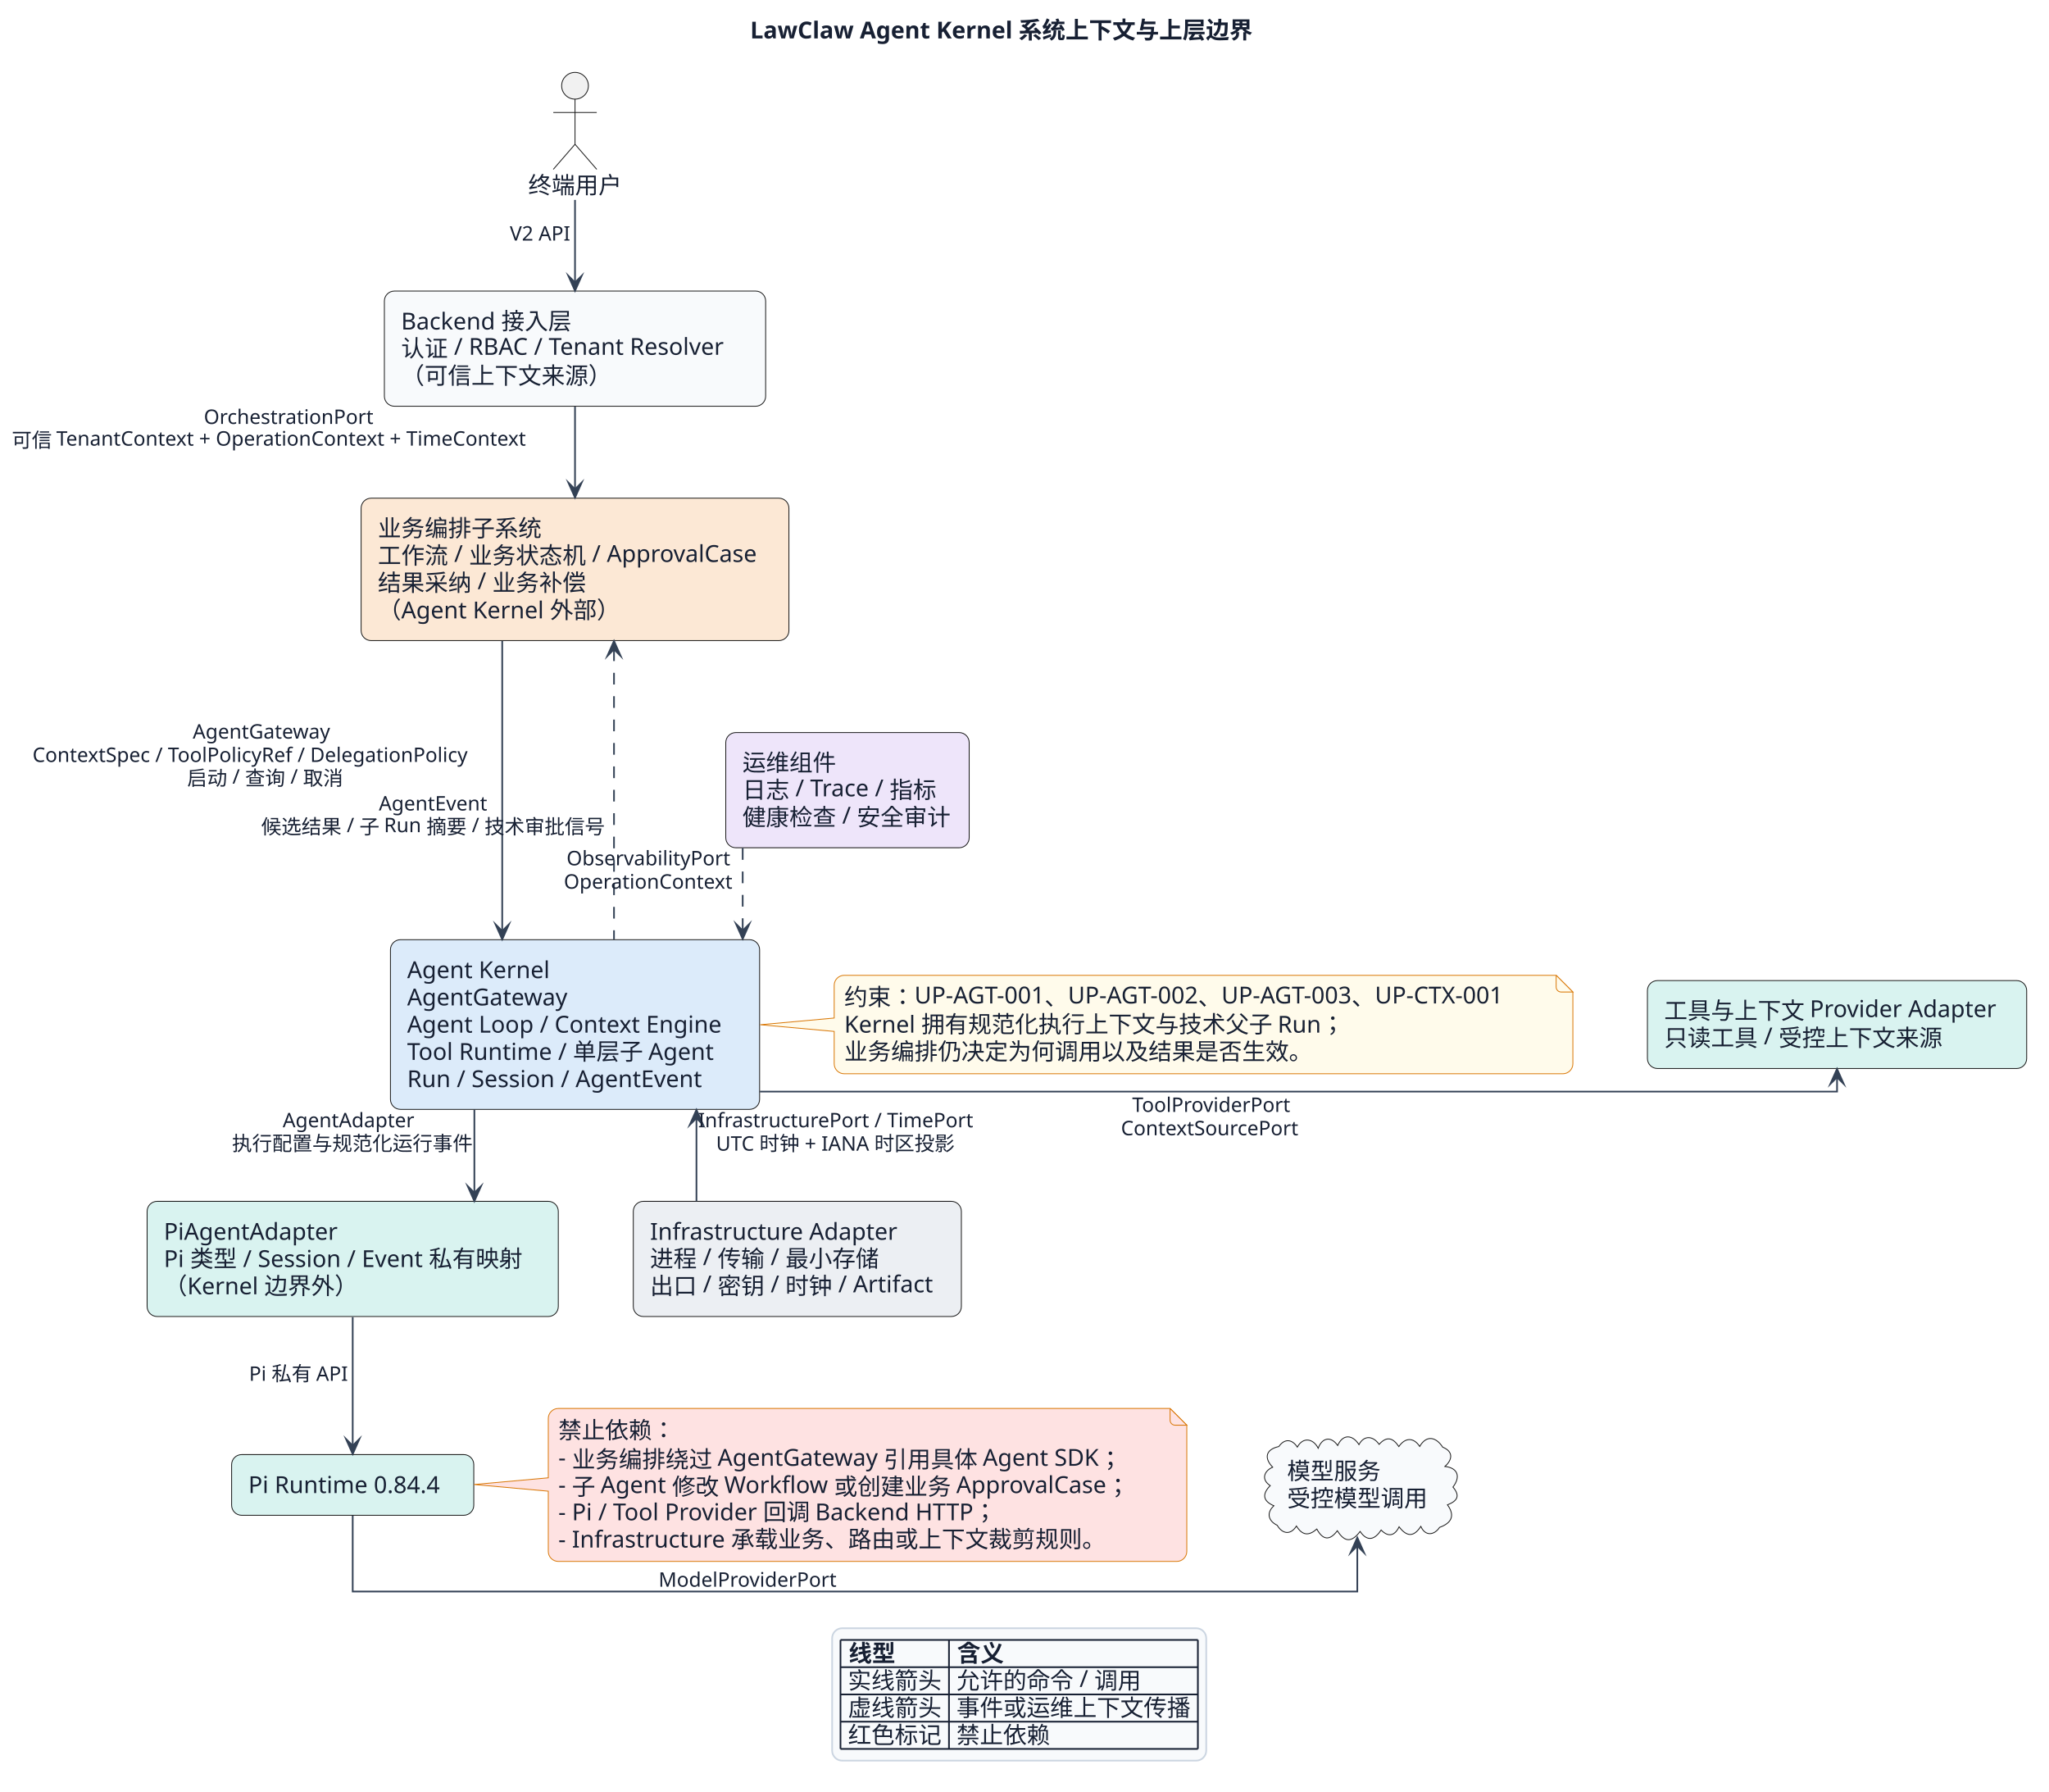
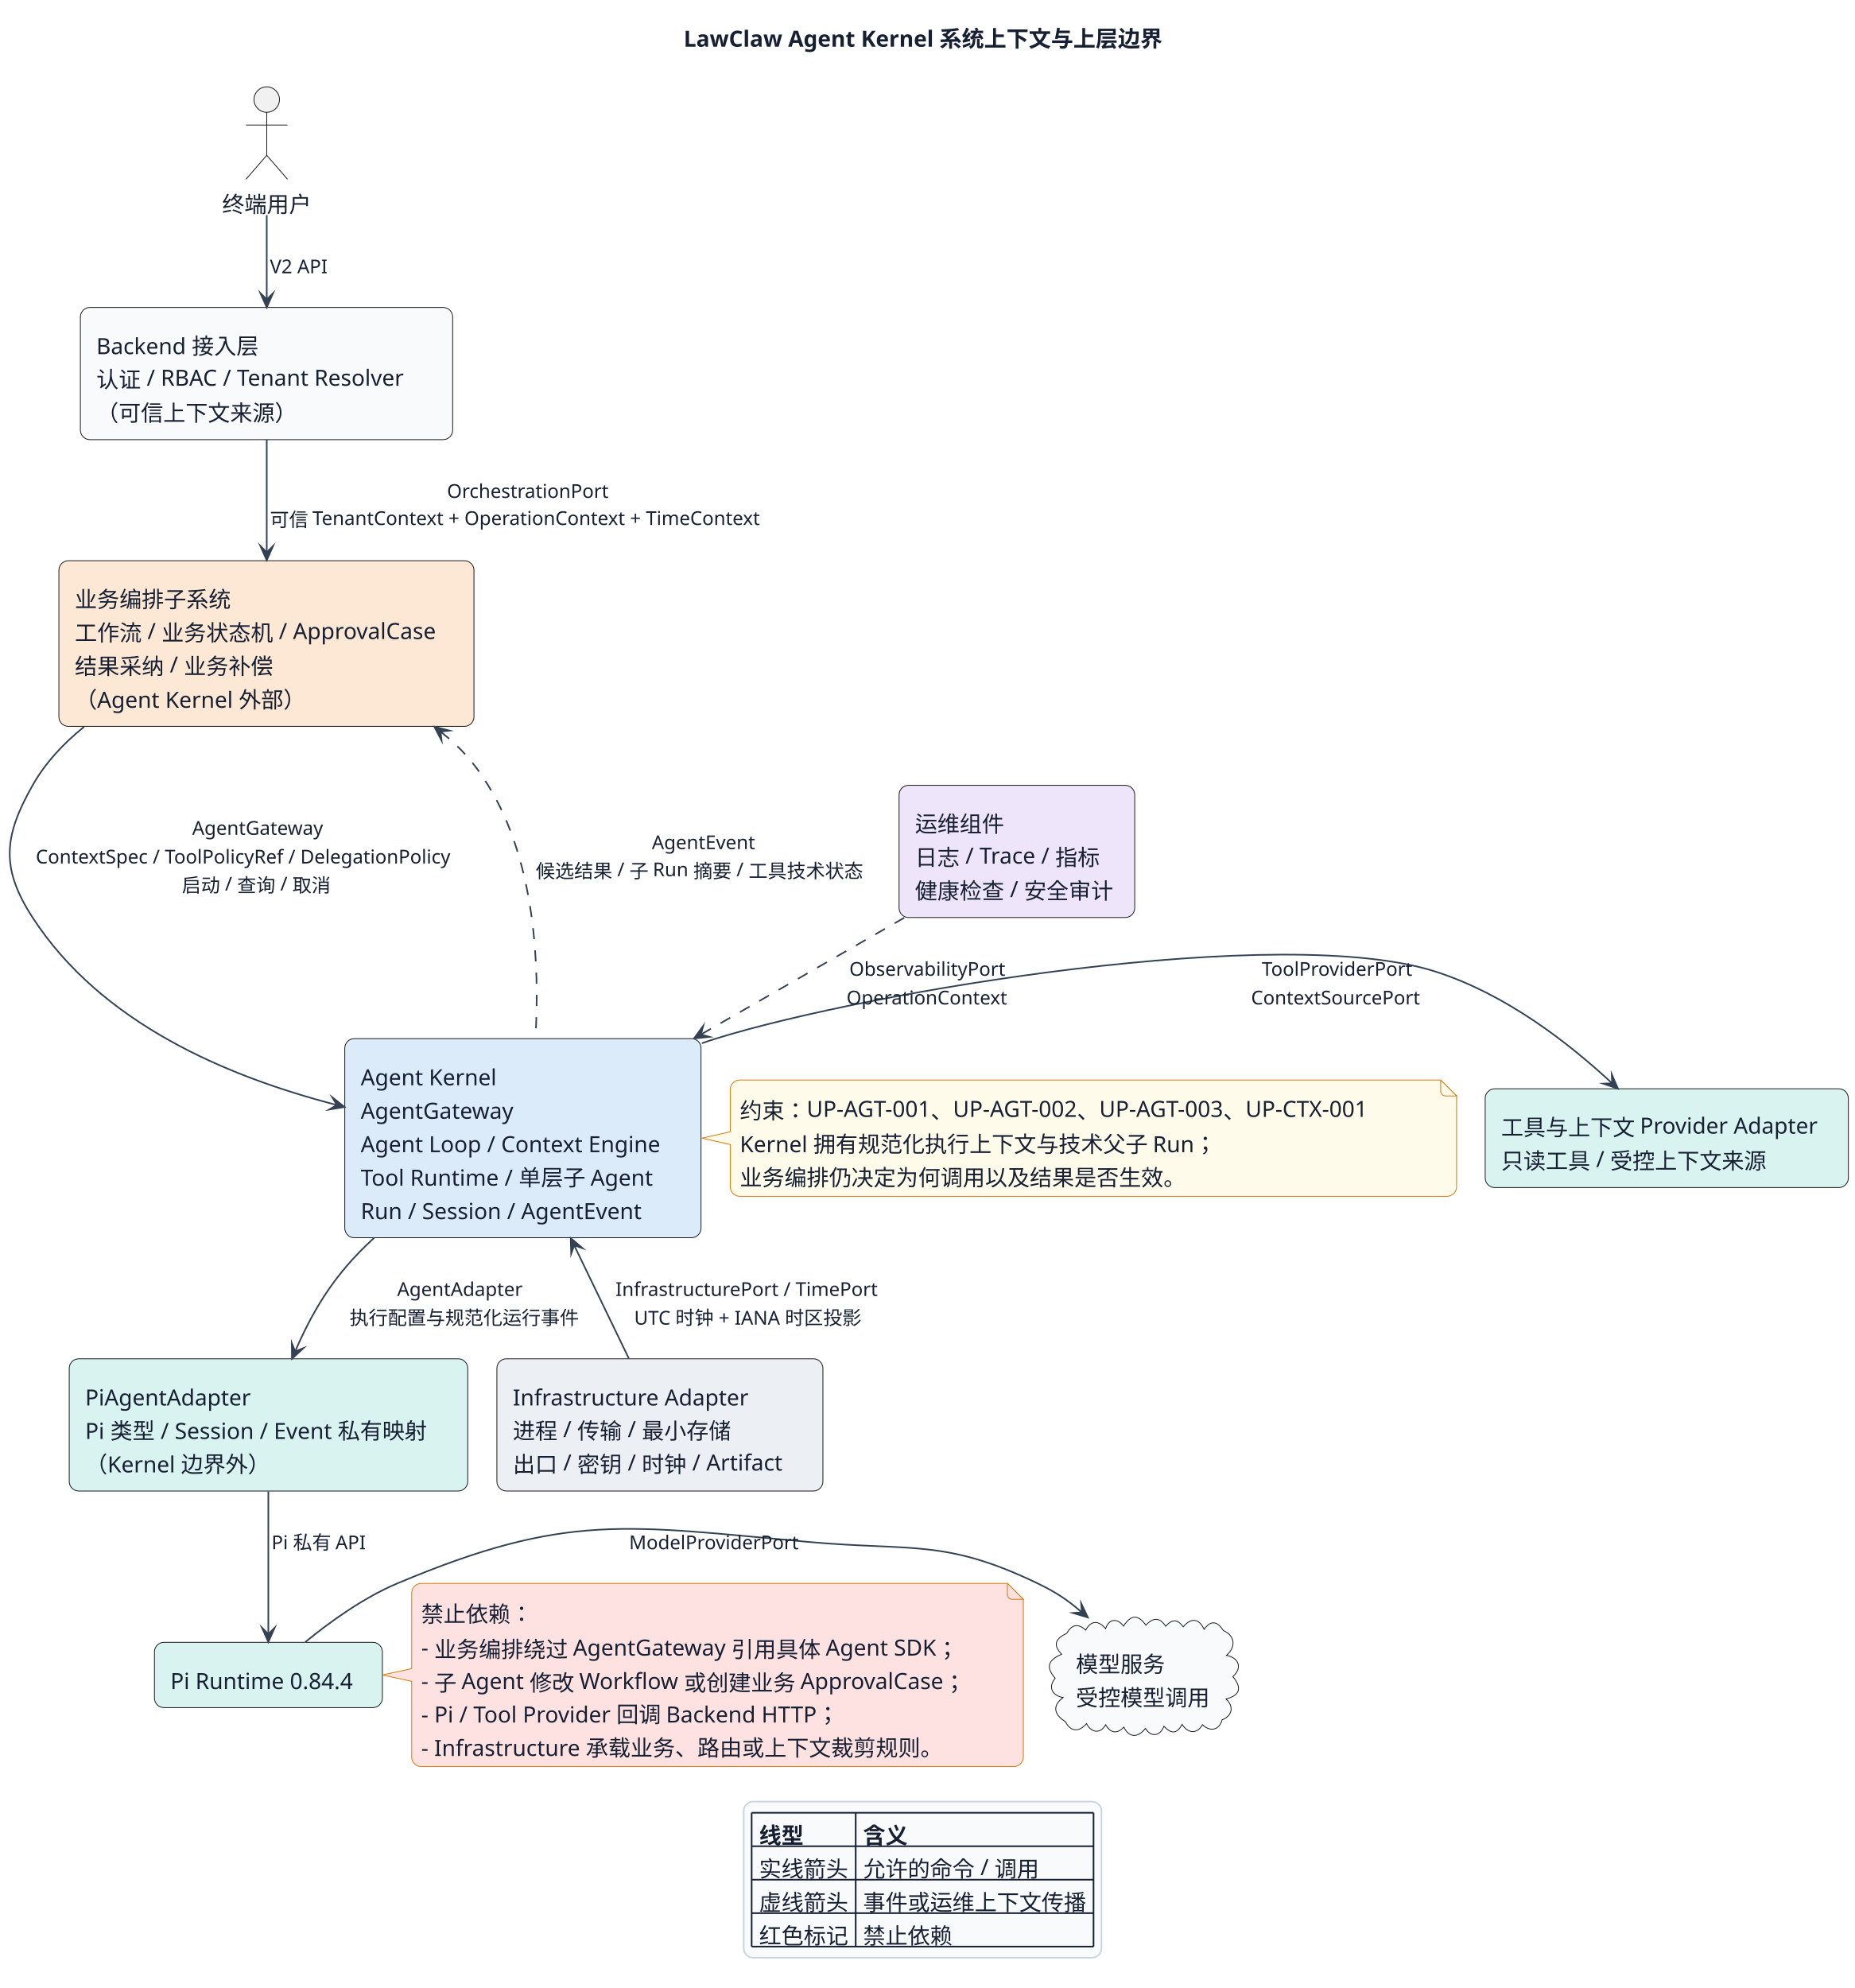
- <svg xmlns="http://www.w3.org/2000/svg" version="1.1" data-diagram-type="DESCRIPTION" style="width:2043px;height:1786px;background:#FFFFFF;" width="2043.333px" height="1786.667px" viewBox="0 0 2043 1786" zoomAndPan="magnify" preserveAspectRatio="none" contentStyleType="text/css">
+ <svg xmlns="http://www.w3.org/2000/svg" version="1.1" data-diagram-type="DESCRIPTION" style="width:1941px;height:2080px;background:#FFFFFF;" width="1941.667px" height="2080px" viewBox="0 0 1941 2080" zoomAndPan="magnify" preserveAspectRatio="none" contentStyleType="text/css">
  <defs />
  <g font-family="sans-serif" lengthAdjust="spacing">
    <g class="title" data-source-line="2">
-       <text x="747.955" y="38.325" fill="#172033" font-size="23.333" textLength="536.495" font-weight="700" font-family="'Hiragino Sans GB'">LawClaw Agent Kernel 系统上下文与上层边界</text>
+       <text x="715.36" y="48.867" fill="#172033" font-size="23.333" textLength="500.057" font-weight="700" font-family="'Hiragino Sans GB'">LawClaw Agent Kernel 系统上下文与上层边界</text>
    </g>
    <g class="entity" data-qualified-name="USER" id="ent0001" data-source-line="6">
-       <ellipse cx="573.333" cy="85.495" rx="13.333" ry="13.333" fill="#F1F1F1" style="stroke:#181818;stroke-width:0.833;" />
-       <path d="M573.333,98.828 L573.333,143.828 M551.666,112.161 L595,112.161 M573.333,143.828 L551.666,168.828 M573.333,143.828 L595,168.828" style="stroke:#181818;stroke-width:0.833;" fill="none" />
-       <text x="526.667" y="192.987" fill="#172033" font-size="23.333" textLength="93.333" font-family="'Hiragino Sans GB'">终端用户</text>
+       <ellipse cx="279.113" cy="104.167" rx="13.333" ry="13.333" fill="#F1F1F1" style="stroke:#181818;stroke-width:0.833;" />
+       <path d="M279.113,117.5 L279.113,162.5 M257.446,130.833 L300.78,130.833 M279.113,162.5 L257.446,187.5 M279.113,162.5 L300.78,187.5" style="stroke:#181818;stroke-width:0.833;" fill="none" />
+       <text x="232.446" y="222.2" fill="#172033" font-size="23.333" textLength="93.333" font-family="'Hiragino Sans GB'">终端用户</text>
    </g>
    <g class="entity" data-qualified-name="BACKEND" id="ent0002" data-source-line="7">
-       <rect x="383.25" y="290.145" width="380.154" height="114.818" fill="#F8FAFC" style="stroke:#181818;stroke-width:0.833;" rx="10" ry="10" />
-       <text x="399.917" y="328.47" fill="#172033" font-size="23.333" textLength="178.019" font-family="'Hiragino Sans GB'">Backend 接入层</text>
-       <text x="399.917" y="355.631" fill="#172033" font-size="23.333" textLength="346.821" font-family="'Hiragino Sans GB'">认证 / RBAC / Tenant Resolver</text>
-       <text x="399.917" y="382.793" fill="#172033" font-size="23.333" textLength="209.999" font-family="'Hiragino Sans GB'">（可信上下文来源）</text>
+       <rect x="84.113" y="321.667" width="389.563" height="138.333" fill="#F8FAFC" style="stroke:#181818;stroke-width:0.833;" rx="10" ry="10" />
+       <text x="100.78" y="370.533" fill="#172033" font-size="23.333" textLength="177.917" font-family="'Hiragino Sans GB'">Backend 接入层</text>
+       <text x="100.78" y="405.533" fill="#172033" font-size="23.333" textLength="356.23" font-family="'Hiragino Sans GB'">认证 / RBAC / Tenant Resolver</text>
+       <text x="100.78" y="440.533" fill="#172033" font-size="23.333" textLength="210" font-family="'Hiragino Sans GB'">（可信上下文来源）</text>
    </g>
    <g class="entity" data-qualified-name="ORCH" id="ent0003" data-source-line="8">
-       <rect x="360.067" y="496.628" width="426.536" height="141.979" fill="#FCE8D5" style="stroke:#181818;stroke-width:0.833;" rx="10" ry="10" />
-       <text x="376.733" y="534.953" fill="#172033" font-size="23.333" textLength="163.333" font-family="'Hiragino Sans GB'">业务编排子系统</text>
-       <text x="376.733" y="562.115" fill="#172033" font-size="23.333" textLength="393.202" font-family="'Hiragino Sans GB'">工作流 / 业务状态机 / ApprovalCase</text>
-       <text x="376.733" y="589.276" fill="#172033" font-size="23.333" textLength="209.361" font-family="'Hiragino Sans GB'">结果采纳 / 业务补偿</text>
-       <text x="376.733" y="616.438" fill="#172033" font-size="23.333" textLength="252.109" font-family="'Hiragino Sans GB'">（Agent Kernel 外部）</text>
+       <rect x="61.613" y="586.667" width="434.34" height="173.333" fill="#FCE8D5" style="stroke:#181818;stroke-width:0.833;" rx="10" ry="10" />
+       <text x="78.28" y="635.533" fill="#172033" font-size="23.333" textLength="163.333" font-family="'Hiragino Sans GB'">业务编排子系统</text>
+       <text x="78.28" y="670.533" fill="#172033" font-size="23.333" textLength="401.007" font-family="'Hiragino Sans GB'">工作流 / 业务状态机 / ApprovalCase</text>
+       <text x="78.28" y="705.533" fill="#172033" font-size="23.333" textLength="213.267" font-family="'Hiragino Sans GB'">结果采纳 / 业务补偿</text>
+       <text x="78.28" y="740.533" fill="#172033" font-size="23.333" textLength="252.42" font-family="'Hiragino Sans GB'">（Agent Kernel 外部）</text>
    </g>
    <g class="entity" data-qualified-name="KERNEL" id="ent0004" data-source-line="9">
-       <rect x="389.3" y="936.761" width="368.078" height="169.141" fill="#DCEBFA" style="stroke:#181818;stroke-width:0.833;" rx="10" ry="10" />
-       <text x="405.967" y="975.087" fill="#172033" font-size="23.333" textLength="151.359" font-family="'Hiragino Sans GB'">Agent Kernel</text>
-       <text x="405.967" y="1002.248" fill="#172033" font-size="23.333" textLength="172.14" font-family="'Hiragino Sans GB'">AgentGateway</text>
-       <text x="405.967" y="1029.41" fill="#172033" font-size="23.333" textLength="334.744" font-family="'Hiragino Sans GB'">Agent Loop / Context Engine</text>
-       <text x="405.967" y="1056.571" fill="#172033" font-size="23.333" textLength="324.388" font-family="'Hiragino Sans GB'">Tool Runtime / 单层子 Agent</text>
-       <text x="405.967" y="1083.732" fill="#172033" font-size="23.333" textLength="316.117" font-family="'Hiragino Sans GB'">Run / Session / AgentEvent</text>
+       <rect x="360.78" y="1086.667" width="372.763" height="208.333" fill="#DCEBFA" style="stroke:#181818;stroke-width:0.833;" rx="10" ry="10" />
+       <text x="377.446" y="1135.533" fill="#172033" font-size="23.333" textLength="151.317" font-family="'Hiragino Sans GB'">Agent Kernel</text>
+       <text x="377.446" y="1170.533" fill="#172033" font-size="23.333" textLength="167.93" font-family="'Hiragino Sans GB'">AgentGateway</text>
+       <text x="377.446" y="1205.533" fill="#172033" font-size="23.333" textLength="339.43" font-family="'Hiragino Sans GB'">Agent Loop / Context Engine</text>
+       <text x="377.446" y="1240.533" fill="#172033" font-size="23.333" textLength="327.53" font-family="'Hiragino Sans GB'">Tool Runtime / 单层子 Agent</text>
+       <text x="377.446" y="1275.533" fill="#172033" font-size="23.333" textLength="322.653" font-family="'Hiragino Sans GB'">Run / Session / AgentEvent</text>
    </g>
    <g class="entity" data-qualified-name="OPS" id="ent0005" data-source-line="10">
-       <rect x="723.65" y="730.278" width="242.694" height="114.818" fill="#EEE5FA" style="stroke:#181818;stroke-width:0.833;" rx="10" ry="10" />
-       <text x="740.317" y="768.603" fill="#172033" font-size="23.333" textLength="93.333" font-family="'Hiragino Sans GB'">运维组件</text>
-       <text x="740.317" y="795.765" fill="#172033" font-size="23.333" textLength="204.052" font-family="'Hiragino Sans GB'">日志 / Trace / 指标</text>
-       <text x="740.317" y="822.926" fill="#172033" font-size="23.333" textLength="209.361" font-family="'Hiragino Sans GB'">健康检查 / 安全审计</text>
+       <rect x="940.78" y="821.667" width="246.6" height="138.333" fill="#EEE5FA" style="stroke:#181818;stroke-width:0.833;" rx="10" ry="10" />
+       <text x="957.446" y="870.533" fill="#172033" font-size="23.333" textLength="93.333" font-family="'Hiragino Sans GB'">运维组件</text>
+       <text x="957.446" y="905.533" fill="#172033" font-size="23.333" textLength="212.333" font-family="'Hiragino Sans GB'">日志 / Trace / 指标</text>
+       <text x="957.446" y="940.533" fill="#172033" font-size="23.333" textLength="213.267" font-family="'Hiragino Sans GB'">健康检查 / 安全审计</text>
    </g>
    <g class="entity" data-qualified-name="PI_ADAPTER" id="ent0006" data-source-line="11">
-       <rect x="146.683" y="1197.578" width="409.981" height="114.818" fill="#D9F3F0" style="stroke:#181818;stroke-width:0.833;" rx="10" ry="10" />
-       <text x="163.35" y="1235.903" fill="#172033" font-size="23.333" textLength="182.599" font-family="'Hiragino Sans GB'">PiAgentAdapter</text>
-       <text x="163.35" y="1263.065" fill="#172033" font-size="23.333" textLength="376.648" font-family="'Hiragino Sans GB'">Pi 类型 / Session / Event 私有映射</text>
-       <text x="163.35" y="1290.226" fill="#172033" font-size="23.333" textLength="198.959" font-family="'Hiragino Sans GB'">（Kernel 边界外）</text>
+       <rect x="72.446" y="1421.667" width="417.003" height="138.333" fill="#D9F3F0" style="stroke:#181818;stroke-width:0.833;" rx="10" ry="10" />
+       <text x="89.113" y="1470.533" fill="#172033" font-size="23.333" textLength="184.73" font-family="'Hiragino Sans GB'">PiAgentAdapter</text>
+       <text x="89.113" y="1505.533" fill="#172033" font-size="23.333" textLength="383.67" font-family="'Hiragino Sans GB'">Pi 类型 / Session / Event 私有映射</text>
+       <text x="89.113" y="1540.533" fill="#172033" font-size="23.333" textLength="198.24" font-family="'Hiragino Sans GB'">（Kernel 边界外）</text>
    </g>
    <g class="entity" data-qualified-name="PI" id="ent0007" data-source-line="12">
-       <rect x="230.95" y="1450.045" width="241.442" height="60.495" fill="#D9F3F0" style="stroke:#181818;stroke-width:0.833;" rx="10" ry="10" />
-       <text x="247.617" y="1488.37" fill="#172033" font-size="23.333" textLength="208.109" font-family="'Hiragino Sans GB'">Pi Runtime 0.84.4</text>
+       <rect x="161.613" y="1718.333" width="238.503" height="68.333" fill="#D9F3F0" style="stroke:#181818;stroke-width:0.833;" rx="10" ry="10" />
+       <text x="178.28" y="1767.2" fill="#172033" font-size="23.333" textLength="205.17" font-family="'Hiragino Sans GB'">Pi Runtime 0.84.4</text>
    </g>
    <g class="entity" data-qualified-name="PROVIDERS" id="ent0008" data-source-line="13">
-       <rect x="1642.6" y="977.511" width="378.137" height="87.656" fill="#D9F3F0" style="stroke:#181818;stroke-width:0.833;" rx="10" ry="10" />
-       <text x="1659.267" y="1015.837" fill="#172033" font-size="23.333" textLength="344.804" font-family="'Hiragino Sans GB'">工具与上下文 Provider Adapter</text>
-       <text x="1659.267" y="1042.998" fill="#172033" font-size="23.333" textLength="279.361" font-family="'Hiragino Sans GB'">只读工具 / 受控上下文来源</text>
+       <rect x="1554.113" y="1139.167" width="379.997" height="103.333" fill="#D9F3F0" style="stroke:#181818;stroke-width:0.833;" rx="10" ry="10" />
+       <text x="1570.78" y="1188.033" fill="#172033" font-size="23.333" textLength="346.663" font-family="'Hiragino Sans GB'">工具与上下文 Provider Adapter</text>
+       <text x="1570.78" y="1223.033" fill="#172033" font-size="23.333" textLength="283.267" font-family="'Hiragino Sans GB'">只读工具 / 受控上下文来源</text>
    </g>
    <g class="entity" data-qualified-name="INFRA" id="ent0009" data-source-line="14">
-       <rect x="631.45" y="1197.578" width="327.096" height="114.818" fill="#ECEFF3" style="stroke:#181818;stroke-width:0.833;" rx="10" ry="10" />
-       <text x="648.117" y="1235.903" fill="#172033" font-size="23.333" textLength="260.575" font-family="'Hiragino Sans GB'">Infrastructure Adapter</text>
-       <text x="648.117" y="1263.065" fill="#172033" font-size="23.333" textLength="232.056" font-family="'Hiragino Sans GB'">进程 / 传输 / 最小存储</text>
-       <text x="648.117" y="1290.226" fill="#172033" font-size="23.333" textLength="293.762" font-family="'Hiragino Sans GB'">出口 / 密钥 / 时钟 / Artifact</text>
+       <rect x="519.946" y="1421.667" width="341.147" height="138.333" fill="#ECEFF3" style="stroke:#181818;stroke-width:0.833;" rx="10" ry="10" />
+       <text x="536.613" y="1470.533" fill="#172033" font-size="23.333" textLength="262.103" font-family="'Hiragino Sans GB'">Infrastructure Adapter</text>
+       <text x="536.613" y="1505.533" fill="#172033" font-size="23.333" textLength="239.867" font-family="'Hiragino Sans GB'">进程 / 传输 / 最小存储</text>
+       <text x="536.613" y="1540.533" fill="#172033" font-size="23.333" textLength="307.813" font-family="'Hiragino Sans GB'">出口 / 密钥 / 时钟 / Artifact</text>
    </g>
    <g class="entity" data-qualified-name="MODEL" id="ent0010" data-source-line="15">
-       <path d="M1275.088,1442.019 C1280.741,1433.849 1288.357,1434.527 1293.513,1442.583 C1299.323,1431.933 1309.608,1434.175 1314.323,1443.712 C1318.246,1433.139 1326.977,1431.261 1333.763,1440.967 C1339.043,1429.064 1348.792,1430.239 1354.972,1440.09 C1360.387,1430.013 1369.451,1431.727 1375.087,1439.846 C1382.817,1431.22 1388.926,1433.393 1394.747,1442.022 C1400.922,1433.098 1409.28,1432.508 1415.554,1441.909 C1422.535,1429.841 1432.19,1432.825 1438.473,1442.639 C1449.432,1447.039 1448.098,1455.364 1440.681,1461.872 C1454.196,1463.347 1456.25,1472.711 1448.692,1482.407 C1456.41,1491.376 1452.739,1496.492 1443.211,1500.126 C1451.272,1511.125 1446.956,1518.469 1435.362,1522.604 C1430.051,1530.573 1421.027,1531.675 1416.677,1521.609 C1409.554,1532.619 1402.514,1531.993 1394.994,1522.019 C1390.786,1530.94 1384.277,1532.732 1377.097,1525.265 C1371.093,1534.488 1363.491,1537.575 1356.145,1526.663 C1347.858,1537.478 1340.986,1538.014 1333.421,1525.947 C1325.714,1536.226 1318.938,1535.25 1312.964,1524.278 C1304.736,1531.479 1298.414,1530.611 1292.637,1521.266 C1286.816,1530.59 1278.57,1529.2 1273.459,1520.512 C1264.635,1516.269 1262.398,1508.098 1270.172,1501.052 C1258.974,1496.37 1258.315,1489.206 1266.519,1480.992 C1257.139,1474.919 1260.363,1466.301 1268.961,1462.618 C1259.975,1453.326 1262.176,1444.797 1275.088,1442.019" style="stroke:#181818;stroke-width:0.833;" fill="#F8FAFC" />
-       <text x="1283.333" y="1474.787" fill="#172033" font-size="23.333" textLength="93.333" font-family="'Hiragino Sans GB'">模型服务</text>
-       <text x="1283.333" y="1501.948" fill="#172033" font-size="23.333" textLength="139.999" font-family="'Hiragino Sans GB'">受控模型调用</text>
+       <path d="M1116.174,1708.933 C1121.381,1699.786 1128.024,1698.072 1136.059,1705.552 C1141.828,1694.804 1149.695,1695.536 1156.904,1703.987 C1160.424,1693.348 1169.379,1692.779 1175.604,1701.354 C1183.337,1689.624 1190.426,1688.436 1199.11,1700.411 C1206.146,1692.378 1213.672,1691.763 1219.752,1701.521 C1226.373,1693.957 1231.993,1693.872 1238.142,1702.071 C1246.058,1692.567 1254.611,1692.912 1259.937,1704.72 C1267.45,1694.621 1273.756,1696.299 1280.084,1705.931 C1292.784,1711.773 1293.229,1723.273 1283.399,1731.982 C1296.118,1734.418 1300.497,1744.841 1290.064,1754.216 C1299.621,1765.679 1298.03,1773.72 1282.896,1777.62 C1291.344,1785.027 1289.575,1795.498 1278.873,1799.361 C1275.743,1810.502 1266.072,1812.193 1258.237,1804.524 C1252.348,1815.119 1242.536,1813.282 1236.945,1804.203 C1231.337,1814.647 1225.478,1814.096 1217.942,1806.2 C1214.126,1816.248 1204.622,1818.322 1198.565,1808.371 C1191.25,1817.789 1181.969,1819.045 1175.922,1807.031 C1168.895,1814.759 1161.863,1813.277 1156.96,1804.58 C1151.208,1814.734 1141.553,1812.716 1136.954,1803.395 C1129.135,1812.357 1120.596,1812.426 1114.724,1801.246 C1103.704,1794.464 1100.172,1785.048 1112.431,1776.14 C1101.465,1774.177 1096.088,1765.6 1104.153,1755.867 C1093.344,1743.8 1097.633,1736.399 1110.897,1730.812 C1100.996,1720.565 1105.124,1714.128 1116.174,1708.933" style="stroke:#181818;stroke-width:0.833;" fill="#F8FAFC" />
+       <text x="1125.78" y="1749.7" fill="#172033" font-size="23.333" textLength="93.333" font-family="'Hiragino Sans GB'">模型服务</text>
+       <text x="1125.78" y="1784.7" fill="#172033" font-size="23.333" textLength="140" font-family="'Hiragino Sans GB'">受控模型调用</text>
    </g>
    <g class="entity" data-qualified-name="FORBIDDEN" id="ent0023" data-source-line="29">
-       <path d="M546.683,1414.061 L546.683,1473.195 L472.667,1479.861 L546.683,1486.528 L546.683,1546.535 A10,10 0 0 0 556.683,1556.535 L1173.325,1556.535 A10,10 0 0 0 1183.325,1546.535 L1183.325,1420.728 L1166.658,1404.061 L556.683,1404.061 A10,10 0 0 0 546.683,1414.061" style="stroke:#D97706;stroke-width:0.833;" fill="#FEE2E2" />
-       <path d="M1166.658,1404.061 L1166.658,1415.728 A5,5 0 0 0 1171.658,1420.728 L1183.325,1420.728 L1166.658,1404.061" style="stroke:#D97706;stroke-width:0.833;" fill="#FEE2E2" />
-       <text x="556.683" y="1434.053" fill="#172033" font-size="23.333" textLength="116.666" font-family="'Hiragino Sans GB'">禁止依赖：</text>
-       <text x="556.683" y="1461.215" fill="#172033" font-size="23.333" textLength="591.456" font-family="'Hiragino Sans GB'">- 业务编排绕过 AgentGateway 引用具体 Agent SDK；</text>
-       <text x="556.683" y="1488.376" fill="#172033" font-size="23.333" textLength="601.641" font-family="'Hiragino Sans GB'">- 子 Agent 修改 Workflow 或创建业务 ApprovalCase；</text>
-       <text x="556.683" y="1515.538" fill="#172033" font-size="23.333" textLength="465.755" font-family="'Hiragino Sans GB'">- Pi / Tool Provider 回调 Backend HTTP；</text>
-       <text x="556.683" y="1542.699" fill="#172033" font-size="23.333" textLength="556.763" font-family="'Hiragino Sans GB'">- Infrastructure 承载业务、路由或上下文裁剪规则。</text>
+       <path d="M430.78,1666.667 L430.78,1745.833 L400.116,1752.5 L430.78,1759.167 L430.78,1838.333 A10,10 0 0 0 440.78,1848.333 L1060.836,1848.333 A10,10 0 0 0 1070.836,1838.333 L1070.836,1673.333 L1054.17,1656.667 L440.78,1656.667 A10,10 0 0 0 430.78,1666.667" style="stroke:#D97706;stroke-width:0.833;" fill="#FEE2E2" />
+       <path d="M1054.17,1656.667 L1054.17,1668.333 A5,5 0 0 0 1059.17,1673.333 L1070.836,1673.333 L1054.17,1656.667" style="stroke:#D97706;stroke-width:0.833;" fill="#FEE2E2" />
+       <text x="440.78" y="1697.2" fill="#172033" font-size="23.333" textLength="116.667" font-family="'Hiragino Sans GB'">禁止依赖：</text>
+       <text x="440.78" y="1732.2" fill="#172033" font-size="23.333" textLength="591.337" font-family="'Hiragino Sans GB'">- 业务编排绕过 AgentGateway 引用具体 Agent SDK；</text>
+       <text x="440.78" y="1767.2" fill="#172033" font-size="23.333" textLength="605.057" font-family="'Hiragino Sans GB'">- 子 Agent 修改 Workflow 或创建业务 ApprovalCase；</text>
+       <text x="440.78" y="1802.2" fill="#172033" font-size="23.333" textLength="475.697" font-family="'Hiragino Sans GB'">- Pi / Tool Provider 回调 Backend HTTP；</text>
+       <text x="440.78" y="1837.2" fill="#172033" font-size="23.333" textLength="557.573" font-family="'Hiragino Sans GB'">- Infrastructure 承载业务、路由或上下文裁剪规则。</text>
    </g>
    <g class="entity" data-qualified-name="GMN26" id="ent0027" data-source-line="38">
-       <path d="M831.75,982.261 L831.75,1014.861 L757.967,1021.528 L831.75,1028.195 L831.75,1060.413 A10,10 0 0 0 841.75,1070.413 L1558.265,1070.413 A10,10 0 0 0 1568.265,1060.413 L1568.265,988.928 L1551.598,972.261 L841.75,972.261 A10,10 0 0 0 831.75,982.261" style="stroke:#D97706;stroke-width:0.833;" fill="#FFFBEB" />
-       <path d="M1551.598,972.261 L1551.598,983.928 A5,5 0 0 0 1556.598,988.928 L1568.265,988.928 L1551.598,972.261" style="stroke:#D97706;stroke-width:0.833;" fill="#FFFBEB" />
-       <text x="841.75" y="1002.253" fill="#172033" font-size="23.333" textLength="701.515" font-family="'Hiragino Sans GB'">约束：UP-AGT-001、UP-AGT-002、UP-AGT-003、UP-CTX-001</text>
-       <text x="841.75" y="1029.415" fill="#172033" font-size="23.333" textLength="508.831" font-family="'Hiragino Sans GB'">Kernel 拥有规范化执行上下文与技术父子 Run；</text>
-       <text x="841.75" y="1056.576" fill="#172033" font-size="23.333" textLength="466.665" font-family="'Hiragino Sans GB'">业务编排仍决定为何调用以及结果是否生效。</text>
+       <path d="M764.113,1140 L764.113,1184.167 L734.487,1190.833 L764.113,1197.5 L764.113,1241.667 A10,10 0 0 0 774.113,1251.667 L1514.173,1251.667 A10,10 0 0 0 1524.173,1241.667 L1524.173,1146.667 L1507.506,1130 L774.113,1130 A10,10 0 0 0 764.113,1140" style="stroke:#D97706;stroke-width:0.833;" fill="#FFFBEB" />
+       <path d="M1507.506,1130 L1507.506,1141.667 A5,5 0 0 0 1512.506,1146.667 L1524.173,1146.667 L1507.506,1130" style="stroke:#D97706;stroke-width:0.833;" fill="#FFFBEB" />
+       <text x="774.113" y="1170.533" fill="#172033" font-size="23.333" textLength="725.06" font-family="'Hiragino Sans GB'">约束：UP-AGT-001、UP-AGT-002、UP-AGT-003、UP-CTX-001</text>
+       <text x="774.113" y="1205.533" fill="#172033" font-size="23.333" textLength="508.457" font-family="'Hiragino Sans GB'">Kernel 拥有规范化执行上下文与技术父子 Run；</text>
+       <text x="774.113" y="1240.533" fill="#172033" font-size="23.333" textLength="466.667" font-family="'Hiragino Sans GB'">业务编排仍决定为何调用以及结果是否生效。</text>
    </g>
-     <g class="link" data-entity-1="ent0001" data-entity-2="ent0002" id="lnk11" data-source-line="17" data-link-type="dependency">
-       <path d="M573.333,199.278 C573.333,228.128 573.333,253.561 573.333,281.561" style="stroke:#334155;stroke-width:1.667;" fill="none" id="USER-to-BACKEND" />
-       <polygon points="573.333,289.895,580,274.895,573.333,281.561,566.667,274.895,573.333,289.895" fill="#334155" style="stroke:#334155;stroke-width:1.667;stroke-linejoin:miter;stroke-miterlimit:10;" />
-       <text x="508.333" y="239.826" fill="#172033" font-size="20" textLength="64.404" font-family="'Hiragino Sans GB'">V2 API</text>
+     <g class="link" data-entity-1="ent0001" data-entity-2="ent0002" id="lnk11" data-link-type="dependency">
+       <polygon points="279.113,321.65,285.78,306.65,279.113,313.317,272.446,306.65,279.113,321.65" fill="#334155" style="stroke:#334155;stroke-width:1.667;stroke-linejoin:miter;stroke-miterlimit:10;" />
+       <path d="M279.113,225.075 C279.113,255.341 279.113,282.858 279.113,313.317" style="stroke:#334155;stroke-width:1.667;" fill="none" />
+       <text x="282.446" y="285.933" fill="#172033" font-size="20" textLength="67.36" font-family="'Hiragino Sans GB'">V2 API</text>
    </g>
-     <g class="link" data-entity-1="ent0002" data-entity-2="ent0003" id="lnk12" data-source-line="18" data-link-type="dependency">
-       <path d="M573.333,405.378 C573.333,433.145 573.333,458.345 573.333,487.695" style="stroke:#334155;stroke-width:1.667;" fill="none" id="BACKEND-to-ORCH" />
-       <polygon points="573.333,496.028,580,481.028,573.333,487.695,566.667,481.028,573.333,496.028" fill="#334155" style="stroke:#334155;stroke-width:1.667;stroke-linejoin:miter;stroke-miterlimit:10;" />
-       <text x="203.224" y="422.609" fill="#172033" font-size="20" textLength="177.354" font-family="'Hiragino Sans GB'">OrchestrationPort</text>
-       <text x="11.667" y="445.89" fill="#172033" font-size="20" textLength="560.469" font-family="'Hiragino Sans GB'">可信 TenantContext + OperationContext + TimeContext</text>
+     <g class="link" data-entity-1="ent0002" data-entity-2="ent0003" id="lnk12" data-link-type="dependency">
+       <polygon points="279.113,586.183,285.78,571.183,279.113,577.849,272.446,571.183,279.113,586.183" fill="#334155" style="stroke:#334155;stroke-width:1.667;stroke-linejoin:miter;stroke-miterlimit:10;" />
+       <path d="M279.113,460.078 C279.113,498 279.113,537.352 279.113,577.849" style="stroke:#334155;stroke-width:1.667;" fill="none" />
+       <text x="467.726" y="520.933" fill="#172033" font-size="20" textLength="178.48" font-family="'Hiragino Sans GB'">OrchestrationPort</text>
+       <text x="282.446" y="550.933" fill="#172033" font-size="20" textLength="549.04" font-family="'Hiragino Sans GB'">可信 TenantContext + OperationContext + TimeContext</text>
    </g>
-     <g class="link" data-entity-1="ent0003" data-entity-2="ent0004" id="lnk13" data-source-line="19" data-link-type="dependency">
-       <path d="M500.75,639.011 C500.75,719.611 500.75,842.345 500.75,928.128" style="stroke:#334155;stroke-width:1.667;" fill="none" id="ORCH-to-KERNEL" />
-       <polygon points="500.75,936.461,507.417,921.461,500.75,928.128,494.083,921.461,500.75,936.461" fill="#334155" style="stroke:#334155;stroke-width:1.667;stroke-linejoin:miter;stroke-miterlimit:10;" />
-       <text x="192.192" y="736.293" fill="#172033" font-size="20" textLength="147.549" font-family="'Hiragino Sans GB'">AgentGateway</text>
-       <text x="32.417" y="759.574" fill="#172033" font-size="20" textLength="467.1" font-family="'Hiragino Sans GB'">ContextSpec / ToolPolicyRef / DelegationPolicy</text>
-       <text x="186.513" y="782.855" fill="#172033" font-size="20" textLength="158.907" font-family="'Hiragino Sans GB'">启动 / 查询 / 取消</text>
+     <g class="link" data-entity-1="ent0003" data-entity-2="ent0004" id="lnk13" data-link-type="dependency">
+       <polygon points="360.511,1158.222,347.654,1148.016,352.442,1156.138,344.32,1160.926,360.511,1158.222" fill="#334155" style="stroke:#334155;stroke-width:1.667;stroke-linejoin:miter;stroke-miterlimit:10;" />
+       <path d="M88.046,760.398 C66.536,777.649 47.559,797.947 34.113,821.667 C3.794,875.153 0.654,908.421 34.113,960 C105.951,1070.741 237.096,1126.351 352.442,1156.138" style="stroke:#334155;stroke-width:1.667;" fill="none" />
+       <text x="201.116" y="873.433" fill="#172033" font-size="20" textLength="143.94" font-family="'Hiragino Sans GB'">AgentGateway</text>
+       <text x="37.446" y="903.433" fill="#172033" font-size="20" textLength="471.28" font-family="'Hiragino Sans GB'">ContextSpec / ToolPolicyRef / DelegationPolicy</text>
+       <text x="190.286" y="933.433" fill="#172033" font-size="20" textLength="165.6" font-family="'Hiragino Sans GB'">启动 / 查询 / 取消</text>
    </g>
-     <g class="link" data-entity-1="ent0003" data-entity-2="ent0004" id="lnk15" data-source-line="20" data-link-type="dependency">
-       <path d="M612.2,647.345 C612.2,727.945 612.2,850.678 612.2,936.461" style="stroke:#334155;stroke-width:1.667;stroke-dasharray:11.667,11.667;" fill="none" id="ORCH-backto-KERNEL" />
-       <polygon points="612.2,639.011,605.533,654.011,612.2,647.345,618.867,654.011,612.2,639.011" fill="#334155" style="stroke:#334155;stroke-width:1.667;stroke-linejoin:miter;stroke-miterlimit:10;" />
-       <text x="377.722" y="807.959" fill="#172033" font-size="20" textLength="116.494" font-family="'Hiragino Sans GB'">AgentEvent</text>
-       <text x="260.533" y="831.24" fill="#172033" font-size="20" textLength="350.871" font-family="'Hiragino Sans GB'">候选结果 / 子 Run 摘要 / 技术审批信号</text>
+     <g class="link" data-entity-1="ent0003" data-entity-2="ent0004" id="lnk15" data-link-type="dependency">
+       <polygon points="454.472,760.327,462.07,774.877,460.997,765.511,470.364,764.437,454.472,760.327" fill="#334155" style="stroke:#334155;stroke-width:1.667;stroke-linejoin:miter;stroke-miterlimit:10;" />
+       <path d="M460.997,765.511 C482.984,782.977 496.28,798.171 510.78,821.667 C559.607,900.786 564.885,1008.177 560.283,1086.432" style="stroke:#334155;stroke-width:1.667;stroke-dasharray:11.667,11.667;" fill="none" />
+       <text x="682.12" y="888.433" fill="#172033" font-size="20" textLength="115.48" font-family="'Hiragino Sans GB'">AgentEvent</text>
+       <text x="560.78" y="918.433" fill="#172033" font-size="20" textLength="358.16" font-family="'Hiragino Sans GB'">候选结果 / 子 Run 摘要 / 工具技术状态</text>
    </g>
-     <g class="link" data-entity-1="ent0004" data-entity-2="ent0006" id="lnk16" data-source-line="21" data-link-type="dependency">
-       <path d="M472.983,1106.345 C472.983,1136.611 472.983,1161.645 472.983,1189.061" style="stroke:#334155;stroke-width:1.667;" fill="none" id="KERNEL-to-PI_ADAPTER" />
-       <polygon points="472.983,1197.395,479.65,1182.395,472.983,1189.061,466.317,1182.395,472.983,1197.395" fill="#334155" style="stroke:#334155;stroke-width:1.667;stroke-linejoin:miter;stroke-miterlimit:10;" />
-       <text x="281.869" y="1123.776" fill="#172033" font-size="20" textLength="138.896" font-family="'Hiragino Sans GB'">AgentAdapter</text>
-       <text x="231.317" y="1147.057" fill="#172033" font-size="20" textLength="240.002" font-family="'Hiragino Sans GB'">执行配置与规范化运行事件</text>
+     <g class="link" data-entity-1="ent0004" data-entity-2="ent0006" id="lnk16" data-link-type="dependency">
+       <polygon points="305.506,1421.607,317.587,1410.494,308.819,1413.961,305.352,1405.193,305.506,1421.607" fill="#334155" style="stroke:#334155;stroke-width:1.667;stroke-linejoin:miter;stroke-miterlimit:10;" />
+       <path d="M391.468,1295.125 C381.099,1304.637 371.283,1314.623 362.446,1325 C338.298,1353.355 322.478,1382.436 308.819,1413.961" style="stroke:#334155;stroke-width:1.667;" fill="none" />
+       <text x="415.61" y="1355.933" fill="#172033" font-size="20" textLength="140.34" font-family="'Hiragino Sans GB'">AgentAdapter</text>
+       <text x="365.78" y="1385.933" fill="#172033" font-size="20" textLength="240" font-family="'Hiragino Sans GB'">执行配置与规范化运行事件</text>
    </g>
-     <g class="link" data-entity-1="ent0006" data-entity-2="ent0007" id="lnk17" data-source-line="22" data-link-type="dependency">
-       <path d="M351.667,1312.995 C351.667,1356.545 351.667,1406.145 351.667,1441.145" style="stroke:#334155;stroke-width:1.667;" fill="none" id="PI_ADAPTER-to-PI" />
-       <polygon points="351.667,1449.478,358.333,1434.478,351.667,1441.145,345,1434.478,351.667,1449.478" fill="#334155" style="stroke:#334155;stroke-width:1.667;stroke-linejoin:miter;stroke-miterlimit:10;" />
-       <text x="248.333" y="1376.476" fill="#172033" font-size="20" textLength="101.973" font-family="'Hiragino Sans GB'">Pi 私有 API</text>
+     <g class="link" data-entity-1="ent0006" data-entity-2="ent0007" id="lnk17" data-link-type="dependency">
+       <polygon points="280.78,1718.001,287.446,1703.001,280.78,1709.667,274.113,1703.001,280.78,1718.001" fill="#334155" style="stroke:#334155;stroke-width:1.667;stroke-linejoin:miter;stroke-miterlimit:10;" />
+       <path d="M280.78,1560.374 C280.78,1611.201 280.78,1670.179 280.78,1709.667" style="stroke:#334155;stroke-width:1.667;" fill="none" />
+       <text x="284.113" y="1620.933" fill="#172033" font-size="20" textLength="104.54" font-family="'Hiragino Sans GB'">Pi 私有 API</text>
    </g>
-     <g class="link" data-entity-1="ent0007" data-entity-2="ent0010" id="lnk18" data-source-line="23" data-link-type="dependency">
-       <path d="M351.667,1511.011 C351.667,1542.395 351.667,1586.528 351.667,1586.528 C351.667,1586.528 1353.333,1586.528 1353.333,1586.528 C1353.333,1586.528 1353.333,1567.878 1353.333,1541.128" style="stroke:#334155;stroke-width:1.667;" fill="none" id="PI-to-MODEL" />
-       <polygon points="1353.333,1532.795,1346.667,1547.795,1353.333,1541.128,1360,1547.795,1353.333,1532.795" fill="#334155" style="stroke:#334155;stroke-width:1.667;stroke-linejoin:miter;stroke-miterlimit:10;" />
-       <text x="656.617" y="1581.759" fill="#172033" font-size="20" textLength="183.545" font-family="'Hiragino Sans GB'">ModelProviderPort</text>
+     <g class="link" data-entity-1="ent0007" data-entity-2="ent0010" id="lnk18" data-link-type="dependency">
+       <polygon points="1138.352,1692.333,1131.317,1677.502,1132.031,1686.903,1122.629,1687.616,1138.352,1692.333" fill="#334155" style="stroke:#334155;stroke-width:1.667;stroke-linejoin:miter;stroke-miterlimit:10;" />
+       <path d="M319.349,1718.127 C344.955,1697.161 380.279,1671.604 415.78,1656.667 C593.164,1582.029 654.938,1596.109 846.613,1613.333 C954.206,1623.002 988.412,1609.877 1085.78,1656.667 C1104.5,1665.662 1116.192,1673.298 1132.031,1686.903" style="stroke:#334155;stroke-width:1.667;" fill="none" />
+       <text x="658.28" y="1620.933" fill="#172033" font-size="20" textLength="186.16" font-family="'Hiragino Sans GB'">ModelProviderPort</text>
    </g>
-     <g class="link" data-entity-1="ent0004" data-entity-2="ent0008" id="lnk19" data-source-line="24" data-link-type="dependency">
-       <path d="M757.65,1088.195 C1107.167,1088.195 1831.667,1088.195 1831.667,1088.195 C1831.667,1088.195 1831.667,1086.328 1831.667,1073.895" style="stroke:#334155;stroke-width:1.667;" fill="none" id="KERNEL-to-PROVIDERS" />
-       <polygon points="1831.667,1065.561,1825,1080.561,1831.667,1073.895,1838.333,1080.561,1831.667,1065.561" fill="#334155" style="stroke:#334155;stroke-width:1.667;stroke-linejoin:miter;stroke-miterlimit:10;" />
-       <text x="1128.876" y="1108.426" fill="#172033" font-size="20" textLength="165.742" font-family="'Hiragino Sans GB'">ToolProviderPort</text>
-       <text x="1117.65" y="1131.707" fill="#172033" font-size="20" textLength="188.193" font-family="'Hiragino Sans GB'">ContextSourcePort</text>
+     <g class="link" data-entity-1="ent0004" data-entity-2="ent0008" id="lnk19" data-link-type="dependency">
+       <polygon points="1693.004,1139.076,1686.525,1123.994,1686.889,1133.415,1677.467,1133.778,1693.004,1139.076" fill="#334155" style="stroke:#334155;stroke-width:1.667;stroke-linejoin:miter;stroke-miterlimit:10;" />
+       <path d="M734.381,1091.55 C739.305,1089.818 744.22,1088.185 749.113,1086.667 C909.686,1036.831 1342.447,965.019 1502.446,1016.667 C1576.762,1040.656 1641.373,1091.279 1686.889,1133.415" style="stroke:#334155;stroke-width:1.667;" fill="none" />
+       <text x="1320.323" y="1020.933" fill="#172033" font-size="20" textLength="168.06" font-family="'Hiragino Sans GB'">ToolProviderPort</text>
+       <text x="1309.113" y="1050.933" fill="#172033" font-size="20" textLength="190.48" font-family="'Hiragino Sans GB'">ContextSourcePort</text>
    </g>
-     <g class="link" data-entity-1="ent0004" data-entity-2="ent0009" id="lnk21" data-source-line="25" data-link-type="dependency">
-       <path d="M694.417,1114.678 C694.417,1144.945 694.417,1169.978 694.417,1197.395" style="stroke:#334155;stroke-width:1.667;" fill="none" id="KERNEL-backto-INFRA" />
-       <polygon points="694.417,1106.345,687.75,1121.345,694.417,1114.678,701.083,1121.345,694.417,1106.345" fill="#334155" style="stroke:#334155;stroke-width:1.667;stroke-linejoin:miter;stroke-miterlimit:10;" />
-       <text x="696.083" y="1123.776" fill="#172033" font-size="20" textLength="287.031" font-family="'Hiragino Sans GB'">InfrastructurePort / TimePort</text>
-       <text x="713.983" y="1147.057" fill="#172033" font-size="20" textLength="251.231" font-family="'Hiragino Sans GB'">UTC 时钟 + IANA 时区投影</text>
+     <g class="link" data-entity-1="ent0004" data-entity-2="ent0009" id="lnk21" data-link-type="dependency">
+       <polygon points="597.175,1295.427,597.698,1311.833,600.8,1302.93,609.703,1306.033,597.175,1295.427" fill="#334155" style="stroke:#334155;stroke-width:1.667;stroke-linejoin:miter;stroke-miterlimit:10;" />
+       <path d="M600.8,1302.93 C620.933,1344.601 639.998,1384.06 657.995,1421.31" style="stroke:#334155;stroke-width:1.667;" fill="none" />
+       <text x="644.113" y="1355.933" fill="#172033" font-size="20" textLength="292.72" font-family="'Hiragino Sans GB'">InfrastructurePort / TimePort</text>
+       <text x="663.583" y="1385.933" fill="#172033" font-size="20" textLength="253.78" font-family="'Hiragino Sans GB'">UTC 时钟 + IANA 时区投影</text>
    </g>
-     <g class="link" data-entity-1="ent0005" data-entity-2="ent0004" id="lnk22" data-source-line="26" data-link-type="dependency">
-       <path d="M740.517,845.445 C740.517,872.745 740.517,897.545 740.517,927.661" style="stroke:#334155;stroke-width:1.667;stroke-dasharray:11.667,11.667;" fill="none" id="OPS-to-KERNEL" />
-       <polygon points="740.517,935.995,747.183,920.995,740.517,927.661,733.85,920.995,740.517,935.995" fill="#334155" style="stroke:#334155;stroke-width:1.667;stroke-linejoin:miter;stroke-miterlimit:10;" />
-       <text x="564.859" y="862.609" fill="#172033" font-size="20" textLength="172.881" font-family="'Hiragino Sans GB'">ObservabilityPort</text>
-       <text x="562.183" y="885.89" fill="#172033" font-size="20" textLength="178.232" font-family="'Hiragino Sans GB'">OperationContext</text>
+     <g class="link" data-entity-1="ent0005" data-entity-2="ent0004" id="lnk22" data-link-type="dependency">
+       <polygon points="726.182,1086.538,742.509,1084.85,733.408,1082.389,735.87,1073.288,726.182,1086.538" fill="#334155" style="stroke:#334155;stroke-width:1.667;stroke-linejoin:miter;stroke-miterlimit:10;" />
+       <path d="M946.227,960.189 C881.151,997.556 806.218,1040.581 733.408,1082.389" style="stroke:#334155;stroke-width:1.667;stroke-dasharray:11.667,11.667;" fill="none" />
+       <text x="888.69" y="1020.933" fill="#172033" font-size="20" textLength="170.48" font-family="'Hiragino Sans GB'">ObservabilityPort</text>
+       <text x="885.78" y="1050.933" fill="#172033" font-size="20" textLength="176.3" font-family="'Hiragino Sans GB'">OperationContext</text>
    </g>
    <g class="legend" data-source-line="43">
-       <rect x="829.702" y="1623.143" width="373" height="131.979" fill="#F8FAFC" style="stroke:#CBD5E1;stroke-width:1.667;" rx="10" ry="10" />
-       <text x="846.159" y="1656.468" fill="#172033" font-size="23.333" textLength="46.666" font-weight="700" font-family="'Hiragino Sans GB'">线型</text>
-       <text x="954.326" y="1656.468" fill="#172033" font-size="23.333" textLength="46.666" font-weight="700" font-family="'Hiragino Sans GB'">含义</text>
-       <text x="845.452" y="1683.629" fill="#172033" font-size="23.333" textLength="93.333" font-family="'Hiragino Sans GB'">实线箭头</text>
-       <text x="953.619" y="1683.629" fill="#172033" font-size="23.333" textLength="186.028" font-family="'Hiragino Sans GB'">允许的命令 / 调用</text>
-       <text x="845.452" y="1710.791" fill="#172033" font-size="23.333" textLength="93.333" font-family="'Hiragino Sans GB'">虚线箭头</text>
-       <text x="953.619" y="1710.791" fill="#172033" font-size="23.333" textLength="233.332" font-family="'Hiragino Sans GB'">事件或运维上下文传播</text>
-       <text x="845.452" y="1737.952" fill="#172033" font-size="23.333" textLength="93.333" font-family="'Hiragino Sans GB'">红色标记</text>
-       <text x="953.619" y="1737.952" fill="#172033" font-size="23.333" textLength="93.333" font-family="'Hiragino Sans GB'">禁止依赖</text>
-       <line x1="838.035" y1="1634.809" x2="1194.369" y2="1634.809" style="stroke:#172033;stroke-width:1.667;" />
-       <line x1="838.035" y1="1661.971" x2="1194.369" y2="1661.971" style="stroke:#172033;stroke-width:1.667;" />
-       <line x1="838.035" y1="1689.132" x2="1194.369" y2="1689.132" style="stroke:#172033;stroke-width:1.667;" />
-       <line x1="838.035" y1="1716.294" x2="1194.369" y2="1716.294" style="stroke:#172033;stroke-width:1.667;" />
-       <line x1="838.035" y1="1743.455" x2="1194.369" y2="1743.455" style="stroke:#172033;stroke-width:1.667;" />
-       <line x1="838.035" y1="1634.809" x2="838.035" y2="1743.455" style="stroke:#172033;stroke-width:1.667;" />
-       <line x1="946.202" y1="1634.809" x2="946.202" y2="1743.455" style="stroke:#172033;stroke-width:1.667;" />
-       <line x1="1194.369" y1="1634.809" x2="1194.369" y2="1743.455" style="stroke:#172033;stroke-width:1.667;" />
+       <rect x="778.182" y="1885" width="374.413" height="163.333" fill="#F8FAFC" style="stroke:#CBD5E1;stroke-width:1.667;" rx="10" ry="10" />
+       <text x="794.285" y="1928.867" fill="#172033" font-size="23.333" textLength="46.667" font-weight="700" font-family="'Hiragino Sans GB'">线型</text>
+       <text x="903.158" y="1928.867" fill="#172033" font-size="23.333" textLength="46.667" font-weight="700" font-family="'Hiragino Sans GB'">含义</text>
+       <text x="794.285" y="1963.867" fill="#172033" font-size="23.333" textLength="93.333" font-family="'Hiragino Sans GB'">实线箭头</text>
+       <text x="903.158" y="1963.867" fill="#172033" font-size="23.333" textLength="189.933" font-family="'Hiragino Sans GB'">允许的命令 / 调用</text>
+       <text x="794.285" y="1998.867" fill="#172033" font-size="23.333" textLength="93.333" font-family="'Hiragino Sans GB'">虚线箭头</text>
+       <text x="903.158" y="1998.867" fill="#172033" font-size="23.333" textLength="233.333" font-family="'Hiragino Sans GB'">事件或运维上下文传播</text>
+       <text x="794.285" y="2033.867" fill="#172033" font-size="23.333" textLength="93.333" font-family="'Hiragino Sans GB'">红色标记</text>
+       <text x="903.158" y="2033.867" fill="#172033" font-size="23.333" textLength="93.333" font-family="'Hiragino Sans GB'">禁止依赖</text>
+       <line x1="786.515" y1="1896.667" x2="1144.262" y2="1896.667" style="stroke:#172033;stroke-width:1.667;" />
+       <line x1="786.515" y1="1931.667" x2="1144.262" y2="1931.667" style="stroke:#172033;stroke-width:1.667;" />
+       <line x1="786.515" y1="1966.667" x2="1144.262" y2="1966.667" style="stroke:#172033;stroke-width:1.667;" />
+       <line x1="786.515" y1="2001.667" x2="1144.262" y2="2001.667" style="stroke:#172033;stroke-width:1.667;" />
+       <line x1="786.515" y1="2036.667" x2="1144.262" y2="2036.667" style="stroke:#172033;stroke-width:1.667;" />
+       <line x1="786.515" y1="1896.667" x2="786.515" y2="2036.667" style="stroke:#172033;stroke-width:1.667;" />
+       <line x1="895.388" y1="1896.667" x2="895.388" y2="2036.667" style="stroke:#172033;stroke-width:1.667;" />
+       <line x1="1144.262" y1="1896.667" x2="1144.262" y2="2036.667" style="stroke:#172033;stroke-width:1.667;" />
    </g>
  </g>
</svg>
